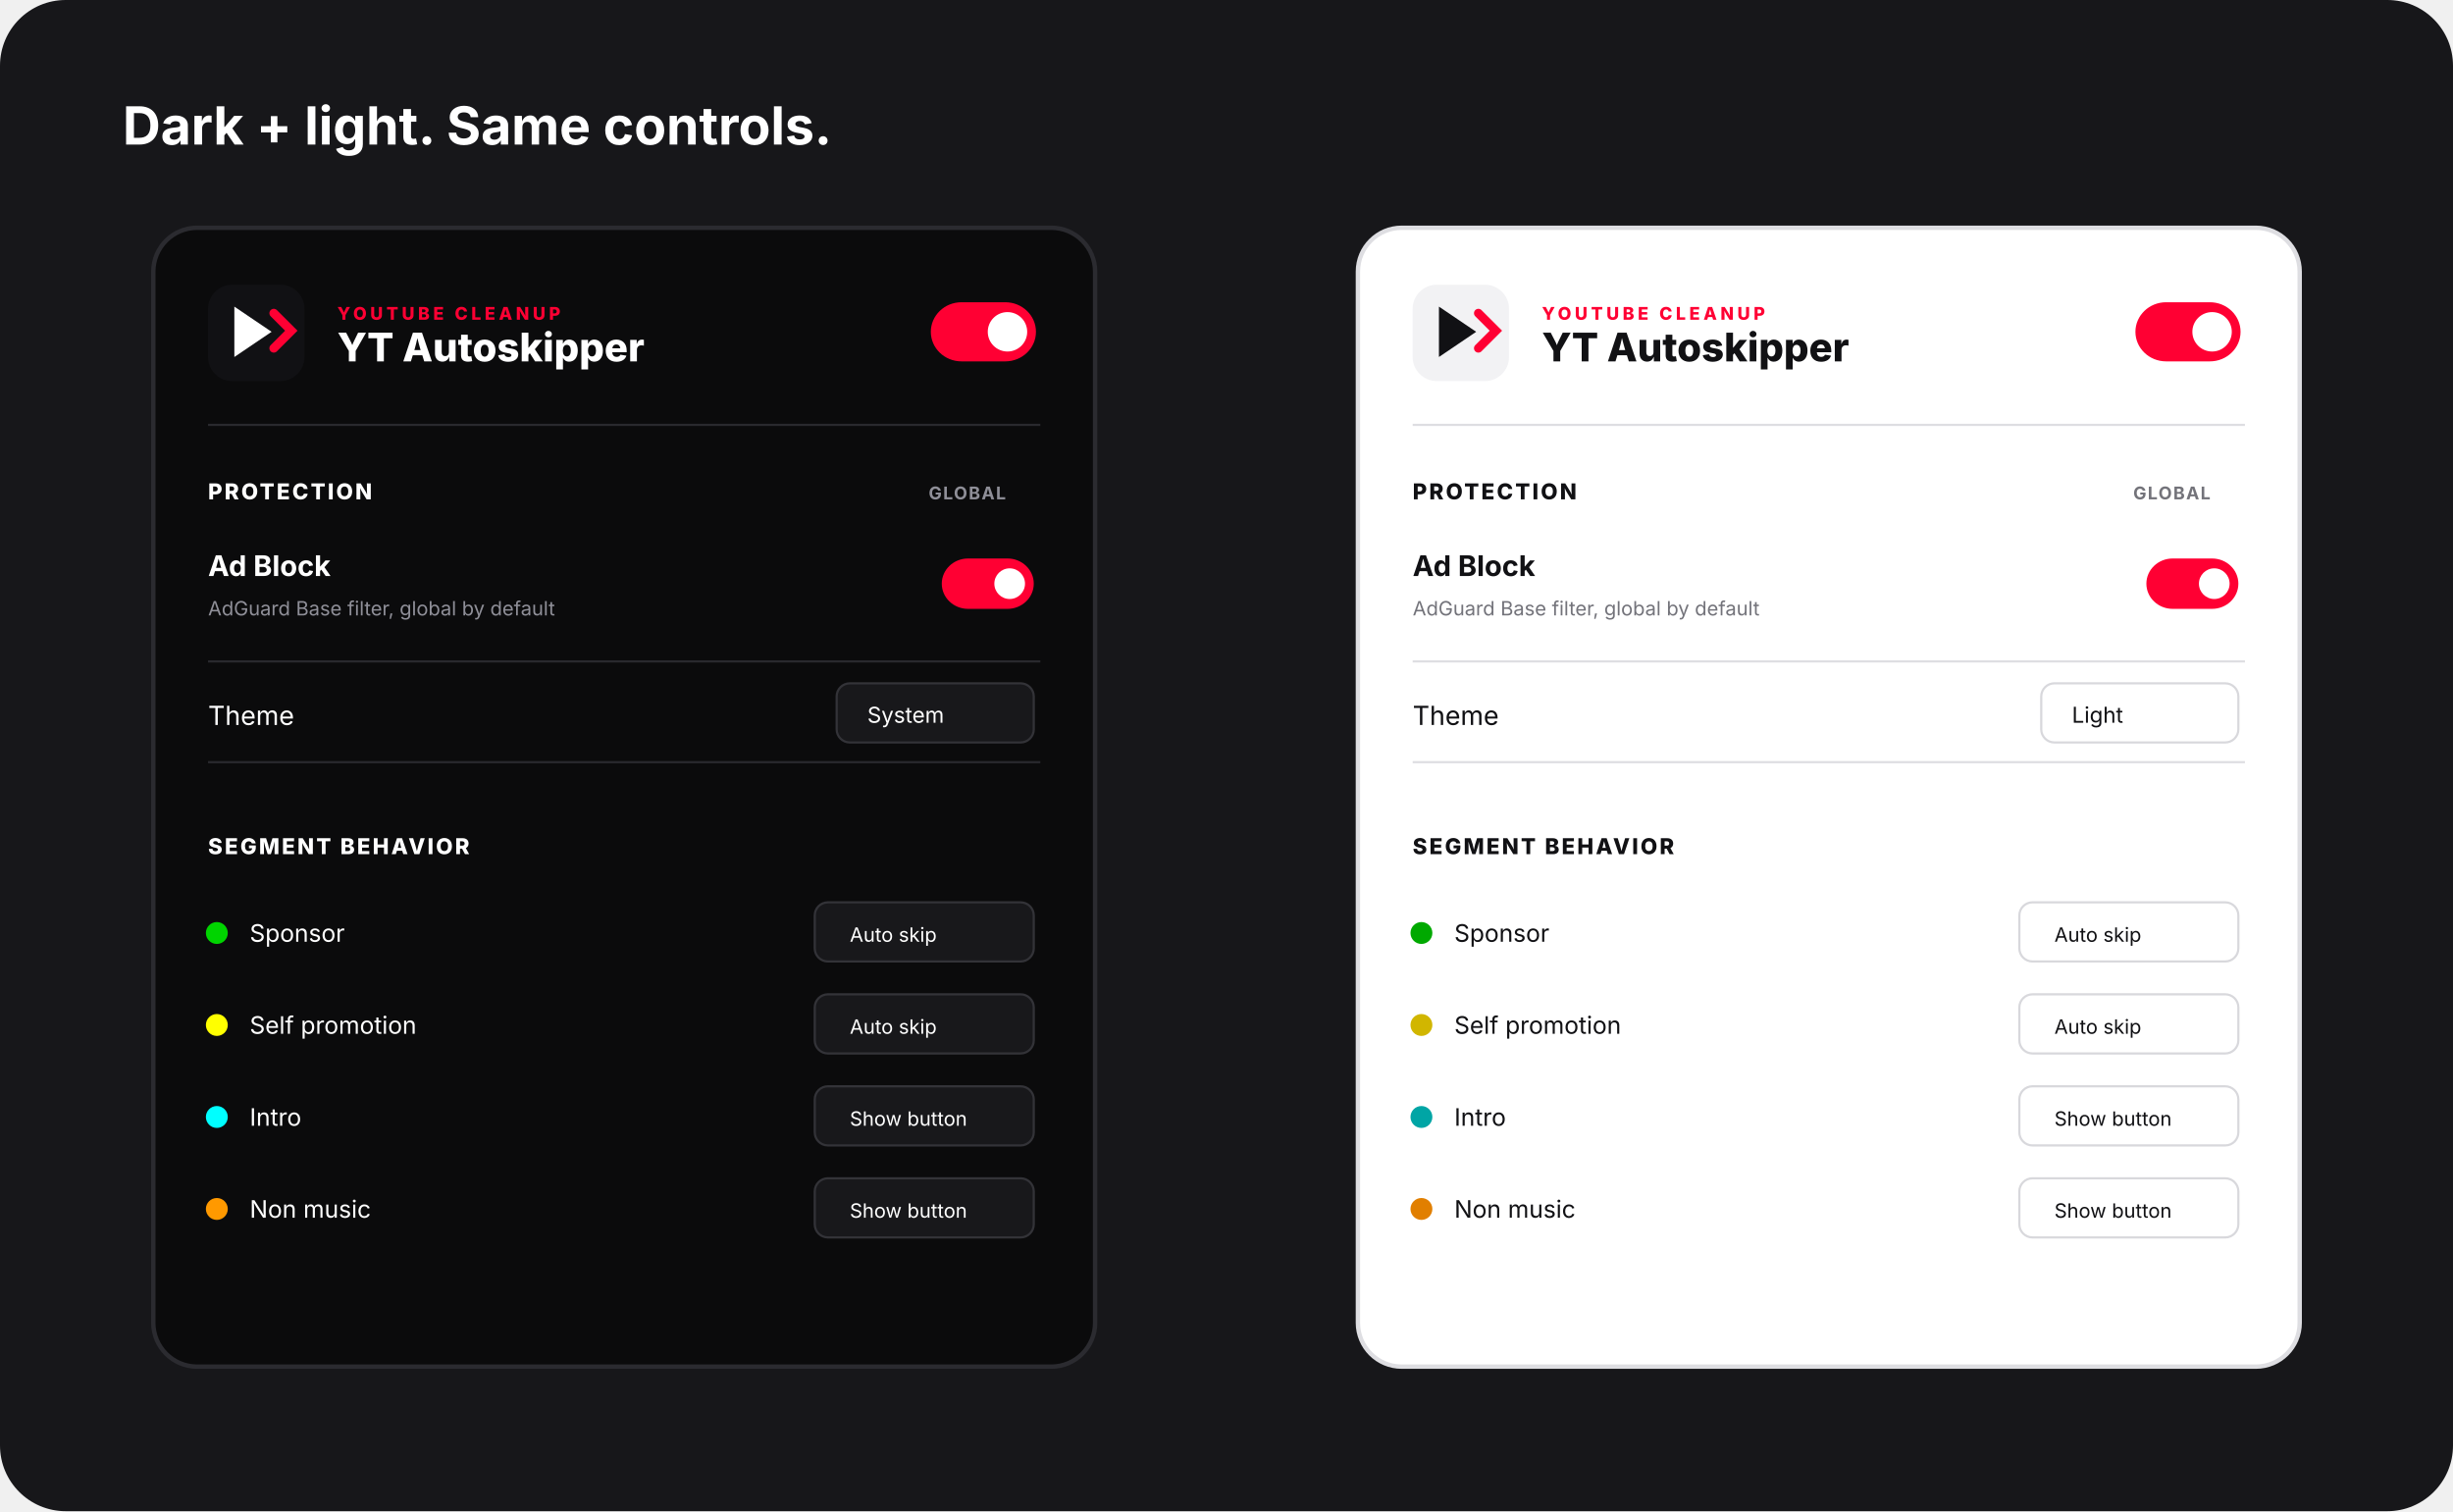
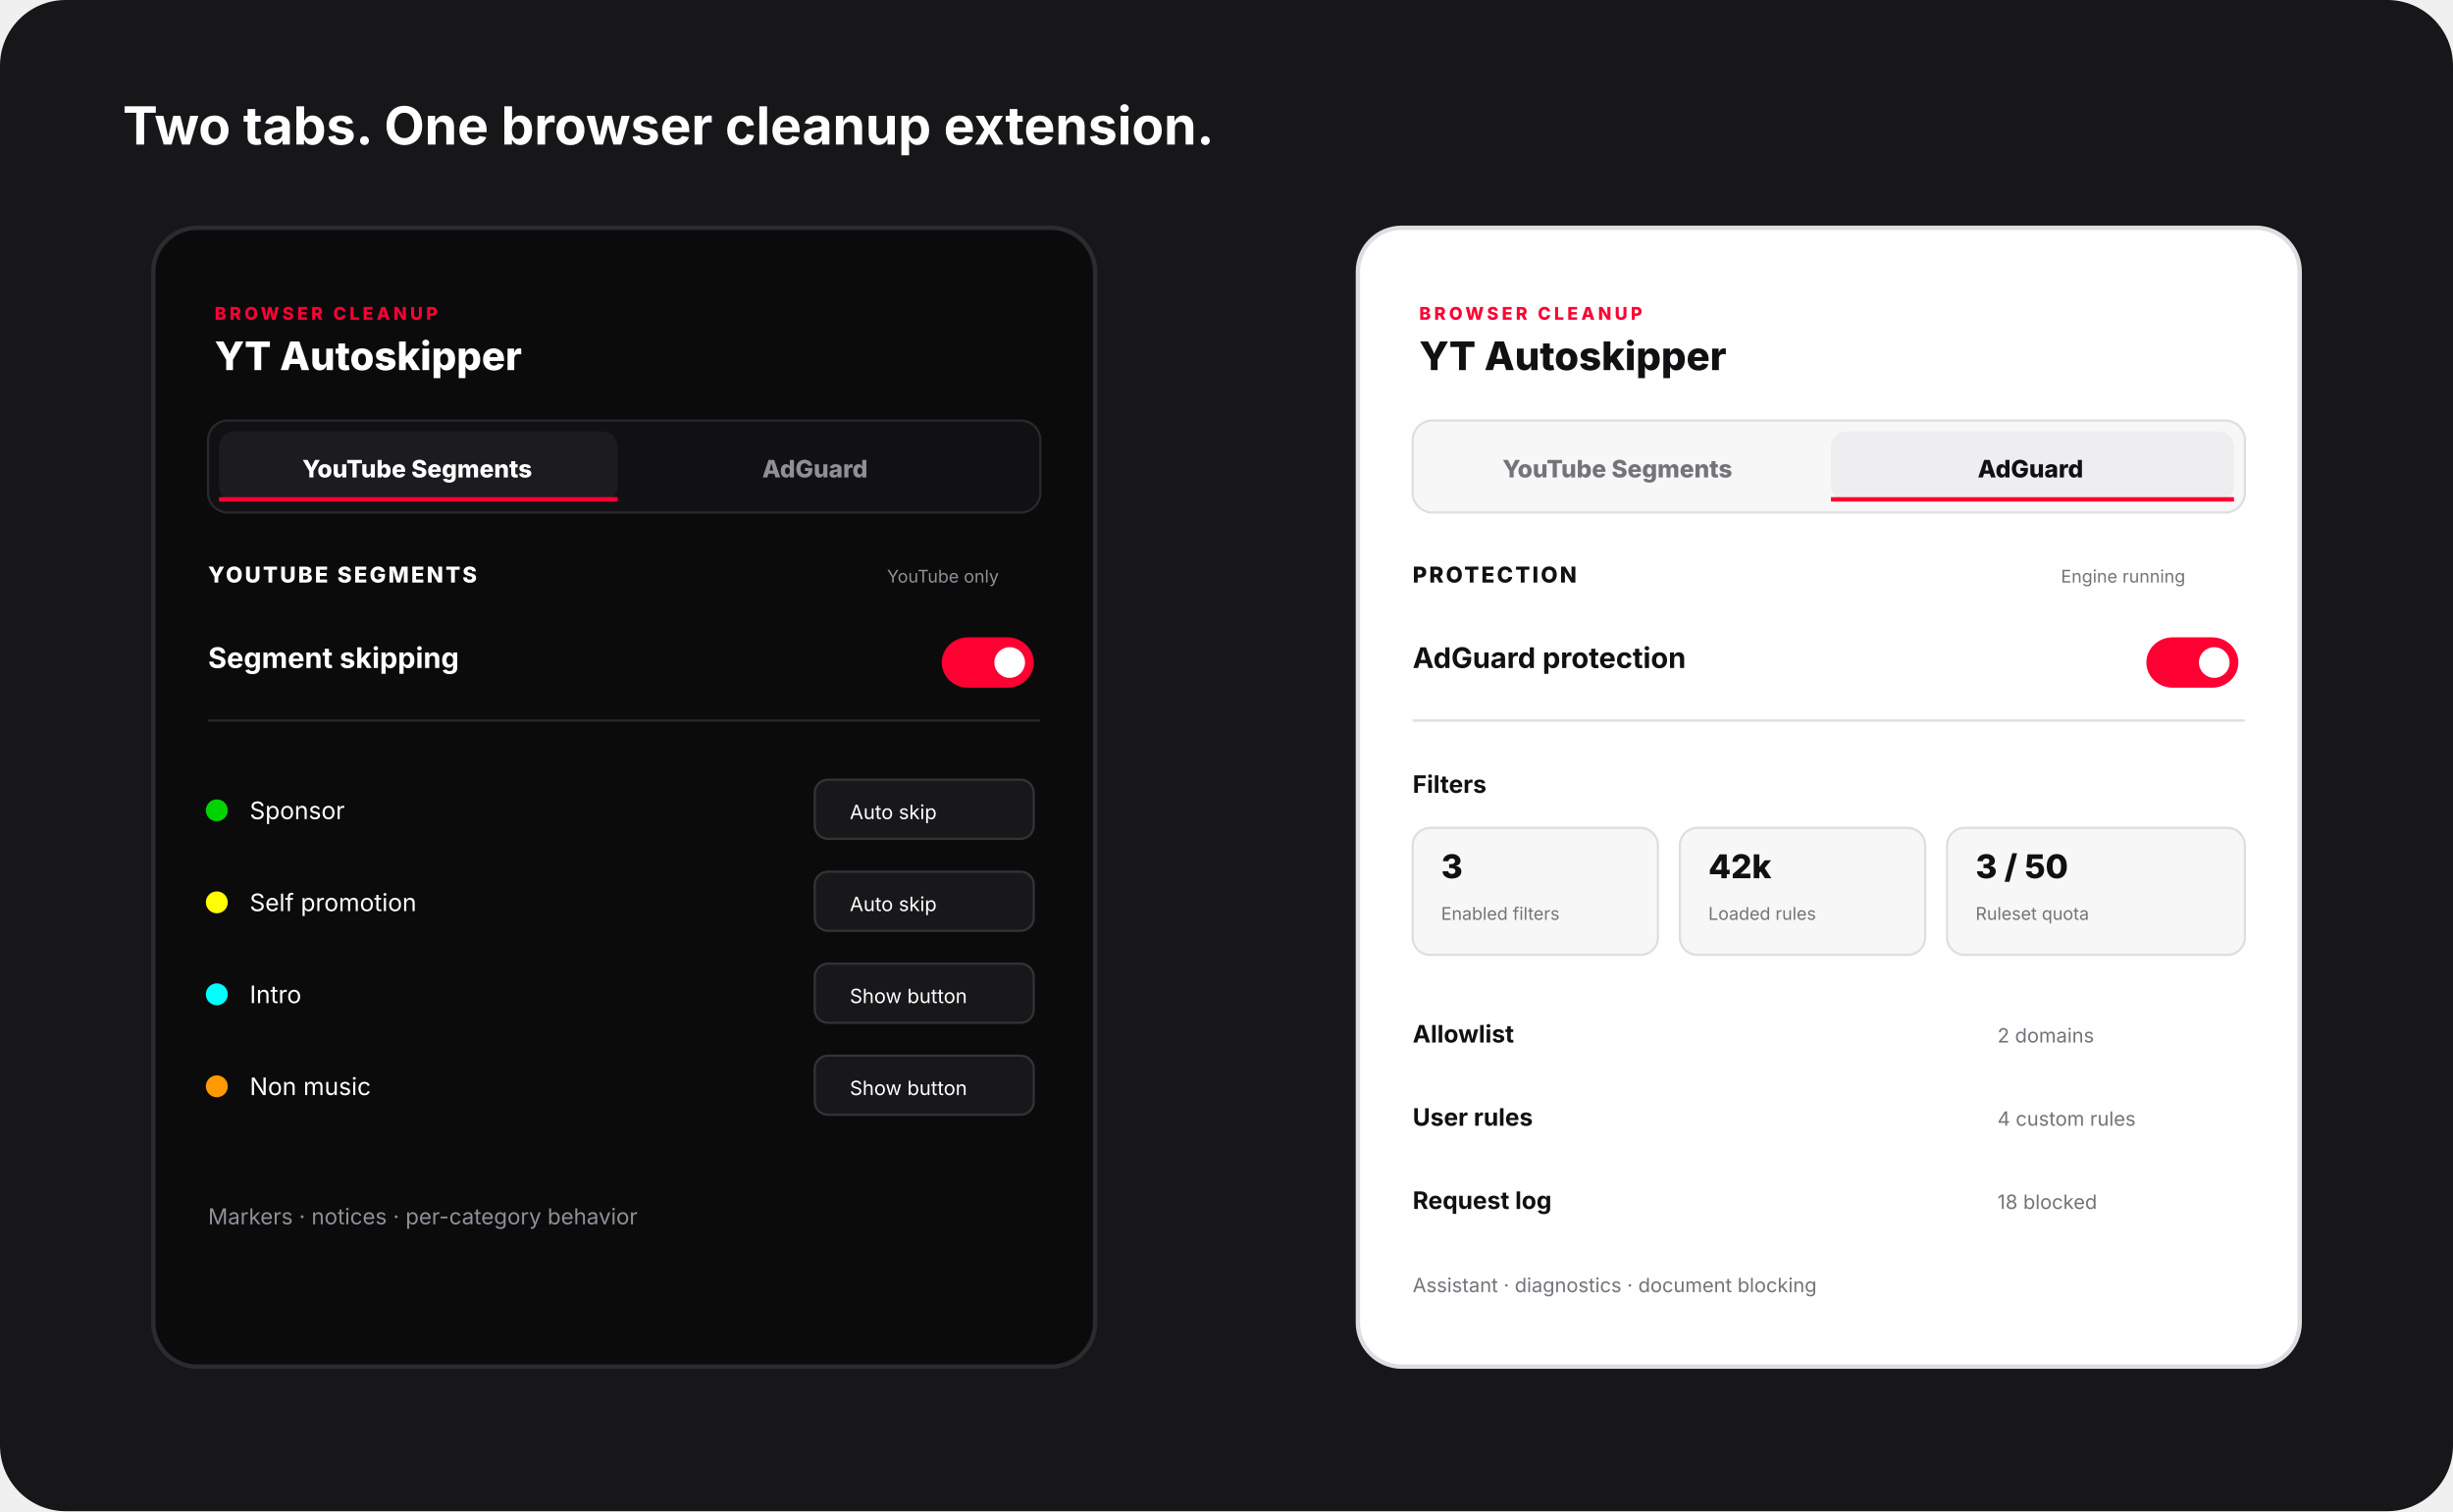
<svg xmlns="http://www.w3.org/2000/svg" viewBox="0 0 1120 690">
  <rect width="1120" height="690" rx="30" fill="#17171a" />
-   <text x="56" y="66" fill="#fff" font-family="Inter,Segoe UI,Arial,sans-serif" font-size="24" font-weight="750">Dark + light. Same controls.</text>
+   <text x="56" y="66" fill="#fff" font-family="Inter,Segoe UI,Arial,sans-serif" font-size="24" font-weight="750">Two tabs. One browser cleanup extension.</text>
  <g transform="translate(70 104)">
    <rect width="430" height="520" rx="20" fill="#0b0b0c" stroke="#2b2b30" stroke-width="2" />
-     <rect x="25" y="26" width="44" height="44" rx="11" fill="#111114" />
-     <path d="M37 36V59L54 47.5Z" fill="#fff" />
-     <path d="M55 39 63 47 55 55" fill="none" stroke="#ff0033" stroke-width="4" stroke-linecap="round" />
-     <text x="84" y="42" fill="#ff0033" font-family="Inter,Segoe UI,Arial,sans-serif" font-size="8" font-weight="800" letter-spacing="1.6">YOUTUBE CLEANUP</text>
-     <text x="84" y="61" fill="#fff" font-family="Inter,Segoe UI,Arial,sans-serif" font-size="18" font-weight="800">YT Autoskipper</text>
-     <rect x="355" y="34" width="48" height="27" rx="14" fill="#ff0033" />
-     <circle cx="390" cy="47.5" r="9" fill="#fff" />
-     <path d="M25 90H405" stroke="#29292e" />
-     <text x="25" y="124" fill="#fff" font-family="Inter,Segoe UI,Arial,sans-serif" font-size="10" font-weight="800" letter-spacing="1">PROTECTION</text>
-     <text x="354" y="124" fill="#8f8f98" font-family="Inter,Segoe UI,Arial,sans-serif" font-size="8" font-weight="700" letter-spacing="0.6">GLOBAL</text>
-     <text x="25" y="159" fill="#fff" font-family="Inter,Segoe UI,Arial,sans-serif" font-size="13" font-weight="700">Ad Block</text>
-     <text x="25" y="177" fill="#8f8f98" font-family="Inter,Segoe UI,Arial,sans-serif" font-size="9">AdGuard Base filter, global by default</text>
-     <rect x="360" y="151" width="42" height="23" rx="12" fill="#ff0033" />
-     <circle cx="391" cy="162.5" r="7" fill="#fff" />
-     <path d="M25 198H405M25 244H405" stroke="#29292e" />
-     <text x="25" y="227" fill="#fff" font-family="Inter,Segoe UI,Arial,sans-serif" font-size="12">Theme</text>
-     <rect x="312" y="208" width="90" height="27" rx="6" fill="#18181b" stroke="#333338" />
-     <text x="326" y="226" fill="#fff" font-family="Inter,Segoe UI,Arial,sans-serif" font-size="10">System</text>
-     <text x="25" y="286" fill="#fff" font-family="Inter,Segoe UI,Arial,sans-serif" font-size="10" font-weight="800" letter-spacing="1">SEGMENT BEHAVIOR</text>
+     <text x="28" y="42" fill="#ff0033" font-family="Inter,Segoe UI,Arial,sans-serif" font-size="8" font-weight="800" letter-spacing="1.5">BROWSER CLEANUP</text>
+     <text x="28" y="65" fill="#fff" font-family="Inter,Segoe UI,Arial,sans-serif" font-size="18" font-weight="800">YT Autoskipper</text>
+     <rect x="25" y="88" width="380" height="42" rx="9" fill="#111114" stroke="#29292e" />
+     <rect x="30" y="93" width="182" height="32" rx="7" fill="#1c1c20" />
+     <path d="M30 124H212" stroke="#ff0033" stroke-width="2" />
+     <text x="68" y="114" fill="#fff" font-family="Inter,Segoe UI,Arial,sans-serif" font-size="11" font-weight="800">YouTube Segments</text>
+     <text x="278" y="114" fill="#8f8f98" font-family="Inter,Segoe UI,Arial,sans-serif" font-size="11" font-weight="800">AdGuard</text>
+     <text x="25" y="162" fill="#fff" font-family="Inter,Segoe UI,Arial,sans-serif" font-size="10" font-weight="800" letter-spacing="1">YOUTUBE SEGMENTS</text>
+     <text x="335" y="162" fill="#8f8f98" font-family="Inter,Segoe UI,Arial,sans-serif" font-size="8">YouTube only</text>
+     <text x="25" y="201" fill="#fff" font-family="Inter,Segoe UI,Arial,sans-serif" font-size="13" font-weight="700">Segment skipping</text>
+     <rect x="360" y="187" width="42" height="23" rx="12" fill="#ff0033" />
+     <circle cx="391" cy="198.5" r="7" fill="#fff" />
+     <path d="M25 225H405" stroke="#29292e" />
    <g fill="#fff" font-family="Inter,Segoe UI,Arial,sans-serif" font-size="11">
-       <text x="44" y="326">Sponsor</text>
-       <text x="44" y="368">Self promotion</text>
-       <text x="44" y="410">Intro</text>
-       <text x="44" y="452">Non music</text>
+       <text x="44" y="270">Sponsor</text>
+       <text x="44" y="312">Self promotion</text>
+       <text x="44" y="354">Intro</text>
+       <text x="44" y="396">Non music</text>
    </g>
-     <circle cx="29" cy="322" r="5" fill="#00d400" />
-     <circle cx="29" cy="364" r="5" fill="#ffff00" />
-     <circle cx="29" cy="406" r="5" fill="#00ffff" />
-     <circle cx="29" cy="448" r="5" fill="#ff9900" />
+     <circle cx="29" cy="266" r="5" fill="#00d400" />
+     <circle cx="29" cy="308" r="5" fill="#ffff00" />
+     <circle cx="29" cy="350" r="5" fill="#00ffff" />
+     <circle cx="29" cy="392" r="5" fill="#ff9900" />
    <g fill="#18181b" stroke="#333338">
-       <rect x="302" y="308" width="100" height="27" rx="6" />
-       <rect x="302" y="350" width="100" height="27" rx="6" />
-       <rect x="302" y="392" width="100" height="27" rx="6" />
-       <rect x="302" y="434" width="100" height="27" rx="6" />
+       <rect x="302" y="252" width="100" height="27" rx="6" />
+       <rect x="302" y="294" width="100" height="27" rx="6" />
+       <rect x="302" y="336" width="100" height="27" rx="6" />
+       <rect x="302" y="378" width="100" height="27" rx="6" />
    </g>
    <g fill="#fff" font-family="Inter,Segoe UI,Arial,sans-serif" font-size="9">
-       <text x="318" y="326">Auto skip</text>
-       <text x="318" y="368">Auto skip</text>
-       <text x="318" y="410">Show button</text>
-       <text x="318" y="452">Show button</text>
+       <text x="318" y="270">Auto skip</text>
+       <text x="318" y="312">Auto skip</text>
+       <text x="318" y="354">Show button</text>
+       <text x="318" y="396">Show button</text>
    </g>
+     <text x="25" y="455" fill="#8f8f98" font-family="Inter,Segoe UI,Arial,sans-serif" font-size="10">Markers · notices · per-category behavior</text>
  </g>
  <g transform="translate(620 104)">
    <rect width="430" height="520" rx="20" fill="#fff" stroke="#dedee2" stroke-width="2" />
-     <rect x="25" y="26" width="44" height="44" rx="11" fill="#f2f2f4" />
-     <path d="M37 36V59L54 47.5Z" fill="#111114" />
-     <path d="M55 39 63 47 55 55" fill="none" stroke="#ff0033" stroke-width="4" stroke-linecap="round" />
-     <text x="84" y="42" fill="#ff0033" font-family="Inter,Segoe UI,Arial,sans-serif" font-size="8" font-weight="800" letter-spacing="1.6">YOUTUBE CLEANUP</text>
-     <text x="84" y="61" fill="#111114" font-family="Inter,Segoe UI,Arial,sans-serif" font-size="18" font-weight="800">YT Autoskipper</text>
-     <rect x="355" y="34" width="48" height="27" rx="14" fill="#ff0033" />
-     <circle cx="390" cy="47.5" r="9" fill="#fff" />
-     <path d="M25 90H405" stroke="#dedee2" />
-     <text x="25" y="124" fill="#111114" font-family="Inter,Segoe UI,Arial,sans-serif" font-size="10" font-weight="800" letter-spacing="1">PROTECTION</text>
-     <text x="354" y="124" fill="#73737a" font-family="Inter,Segoe UI,Arial,sans-serif" font-size="8" font-weight="700" letter-spacing="0.6">GLOBAL</text>
-     <text x="25" y="159" fill="#111114" font-family="Inter,Segoe UI,Arial,sans-serif" font-size="13" font-weight="700">Ad Block</text>
-     <text x="25" y="177" fill="#73737a" font-family="Inter,Segoe UI,Arial,sans-serif" font-size="9">AdGuard Base filter, global by default</text>
-     <rect x="360" y="151" width="42" height="23" rx="12" fill="#ff0033" />
-     <circle cx="391" cy="162.5" r="7" fill="#fff" />
-     <path d="M25 198H405M25 244H405" stroke="#dedee2" />
-     <text x="25" y="227" fill="#111114" font-family="Inter,Segoe UI,Arial,sans-serif" font-size="12">Theme</text>
-     <rect x="312" y="208" width="90" height="27" rx="6" fill="#fff" stroke="#d8d8dc" />
-     <text x="326" y="226" fill="#111114" font-family="Inter,Segoe UI,Arial,sans-serif" font-size="10">Light</text>
-     <text x="25" y="286" fill="#111114" font-family="Inter,Segoe UI,Arial,sans-serif" font-size="10" font-weight="800" letter-spacing="1">SEGMENT BEHAVIOR</text>
-     <g fill="#111114" font-family="Inter,Segoe UI,Arial,sans-serif" font-size="11">
-       <text x="44" y="326">Sponsor</text>
-       <text x="44" y="368">Self promotion</text>
-       <text x="44" y="410">Intro</text>
-       <text x="44" y="452">Non music</text>
+     <text x="28" y="42" fill="#ff0033" font-family="Inter,Segoe UI,Arial,sans-serif" font-size="8" font-weight="800" letter-spacing="1.5">BROWSER CLEANUP</text>
+     <text x="28" y="65" fill="#111114" font-family="Inter,Segoe UI,Arial,sans-serif" font-size="18" font-weight="800">YT Autoskipper</text>
+     <rect x="25" y="88" width="380" height="42" rx="9" fill="#f7f7f8" stroke="#dedee2" />
+     <text x="66" y="114" fill="#73737a" font-family="Inter,Segoe UI,Arial,sans-serif" font-size="11" font-weight="800">YouTube Segments</text>
+     <rect x="216" y="93" width="184" height="32" rx="7" fill="#eeeef0" />
+     <path d="M216 124H400" stroke="#ff0033" stroke-width="2" />
+     <text x="283" y="114" fill="#111114" font-family="Inter,Segoe UI,Arial,sans-serif" font-size="11" font-weight="800">AdGuard</text>
+     <text x="25" y="162" fill="#111114" font-family="Inter,Segoe UI,Arial,sans-serif" font-size="10" font-weight="800" letter-spacing="1">PROTECTION</text>
+     <text x="321" y="162" fill="#73737a" font-family="Inter,Segoe UI,Arial,sans-serif" font-size="8">Engine running</text>
+     <text x="25" y="201" fill="#111114" font-family="Inter,Segoe UI,Arial,sans-serif" font-size="13" font-weight="700">AdGuard protection</text>
+     <rect x="360" y="187" width="42" height="23" rx="12" fill="#ff0033" />
+     <circle cx="391" cy="198.5" r="7" fill="#fff" />
+     <path d="M25 225H405" stroke="#dedee2" />
+     <text x="25" y="258" fill="#111114" font-family="Inter,Segoe UI,Arial,sans-serif" font-size="11" font-weight="700">Filters</text>
+     <rect x="25" y="274" width="112" height="58" rx="8" fill="#f7f7f8" stroke="#dedee2" />
+     <rect x="147" y="274" width="112" height="58" rx="8" fill="#f7f7f8" stroke="#dedee2" />
+     <rect x="269" y="274" width="136" height="58" rx="8" fill="#f7f7f8" stroke="#dedee2" />
+     <text x="38" y="297" fill="#111114" font-family="Inter,Segoe UI,Arial,sans-serif" font-size="15" font-weight="800">3</text>
+     <text x="38" y="316" fill="#73737a" font-family="Inter,Segoe UI,Arial,sans-serif" font-size="8">Enabled filters</text>
+     <text x="160" y="297" fill="#111114" font-family="Inter,Segoe UI,Arial,sans-serif" font-size="15" font-weight="800">42k</text>
+     <text x="160" y="316" fill="#73737a" font-family="Inter,Segoe UI,Arial,sans-serif" font-size="8">Loaded rules</text>
+     <text x="282" y="297" fill="#111114" font-family="Inter,Segoe UI,Arial,sans-serif" font-size="15" font-weight="800">3 / 50</text>
+     <text x="282" y="316" fill="#73737a" font-family="Inter,Segoe UI,Arial,sans-serif" font-size="8">Ruleset quota</text>
+     <g fill="#111114" font-family="Inter,Segoe UI,Arial,sans-serif" font-size="11" font-weight="700">
+       <text x="25" y="372">Allowlist</text>
+       <text x="25" y="410">User rules</text>
+       <text x="25" y="448">Request log</text>
    </g>
-     <circle cx="29" cy="322" r="5" fill="#00a900" />
-     <circle cx="29" cy="364" r="5" fill="#d1b600" />
-     <circle cx="29" cy="406" r="5" fill="#00a5a5" />
-     <circle cx="29" cy="448" r="5" fill="#e17f00" />
-     <g fill="#fff" stroke="#d8d8dc">
-       <rect x="302" y="308" width="100" height="27" rx="6" />
-       <rect x="302" y="350" width="100" height="27" rx="6" />
-       <rect x="302" y="392" width="100" height="27" rx="6" />
-       <rect x="302" y="434" width="100" height="27" rx="6" />
+     <g fill="#73737a" font-family="Inter,Segoe UI,Arial,sans-serif" font-size="9">
+       <text x="292" y="372">2 domains</text>
+       <text x="292" y="410">4 custom rules</text>
+       <text x="292" y="448">18 blocked</text>
    </g>
-     <g fill="#111114" font-family="Inter,Segoe UI,Arial,sans-serif" font-size="9">
-       <text x="318" y="326">Auto skip</text>
-       <text x="318" y="368">Auto skip</text>
-       <text x="318" y="410">Show button</text>
-       <text x="318" y="452">Show button</text>
-     </g>
+     <text x="25" y="486" fill="#73737a" font-family="Inter,Segoe UI,Arial,sans-serif" font-size="9">Assistant · diagnostics · document blocking</text>
  </g>
</svg>
